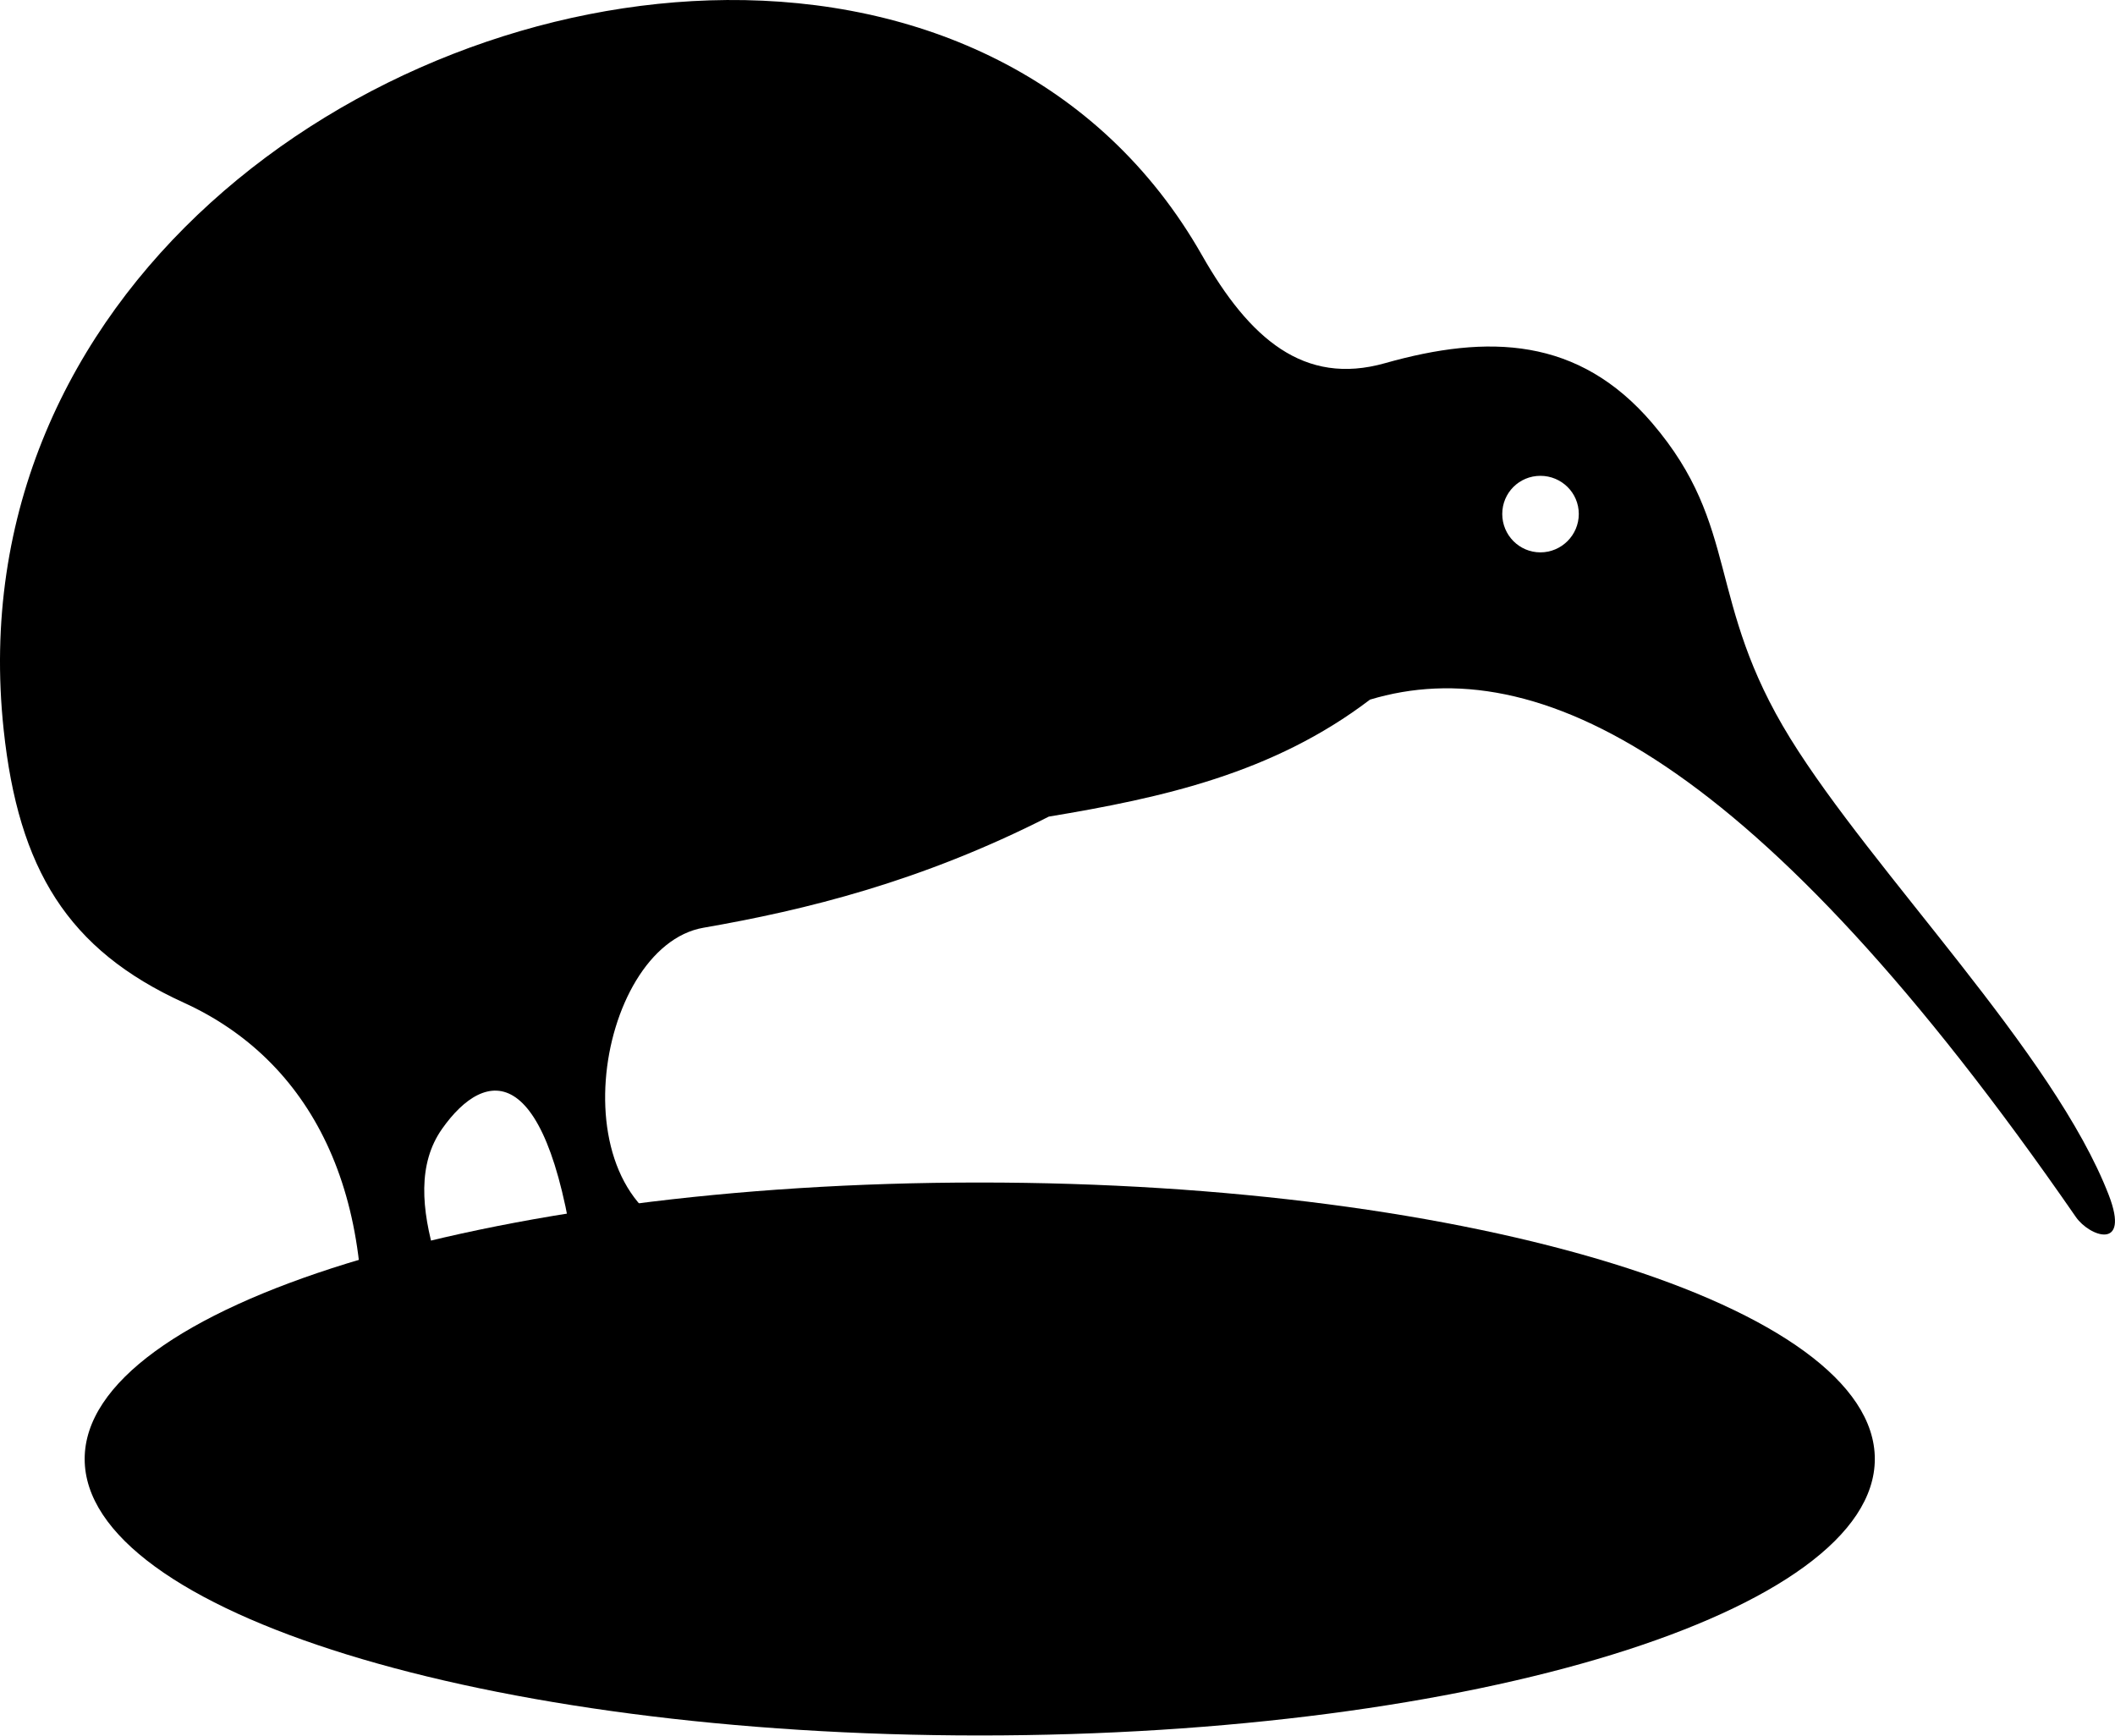
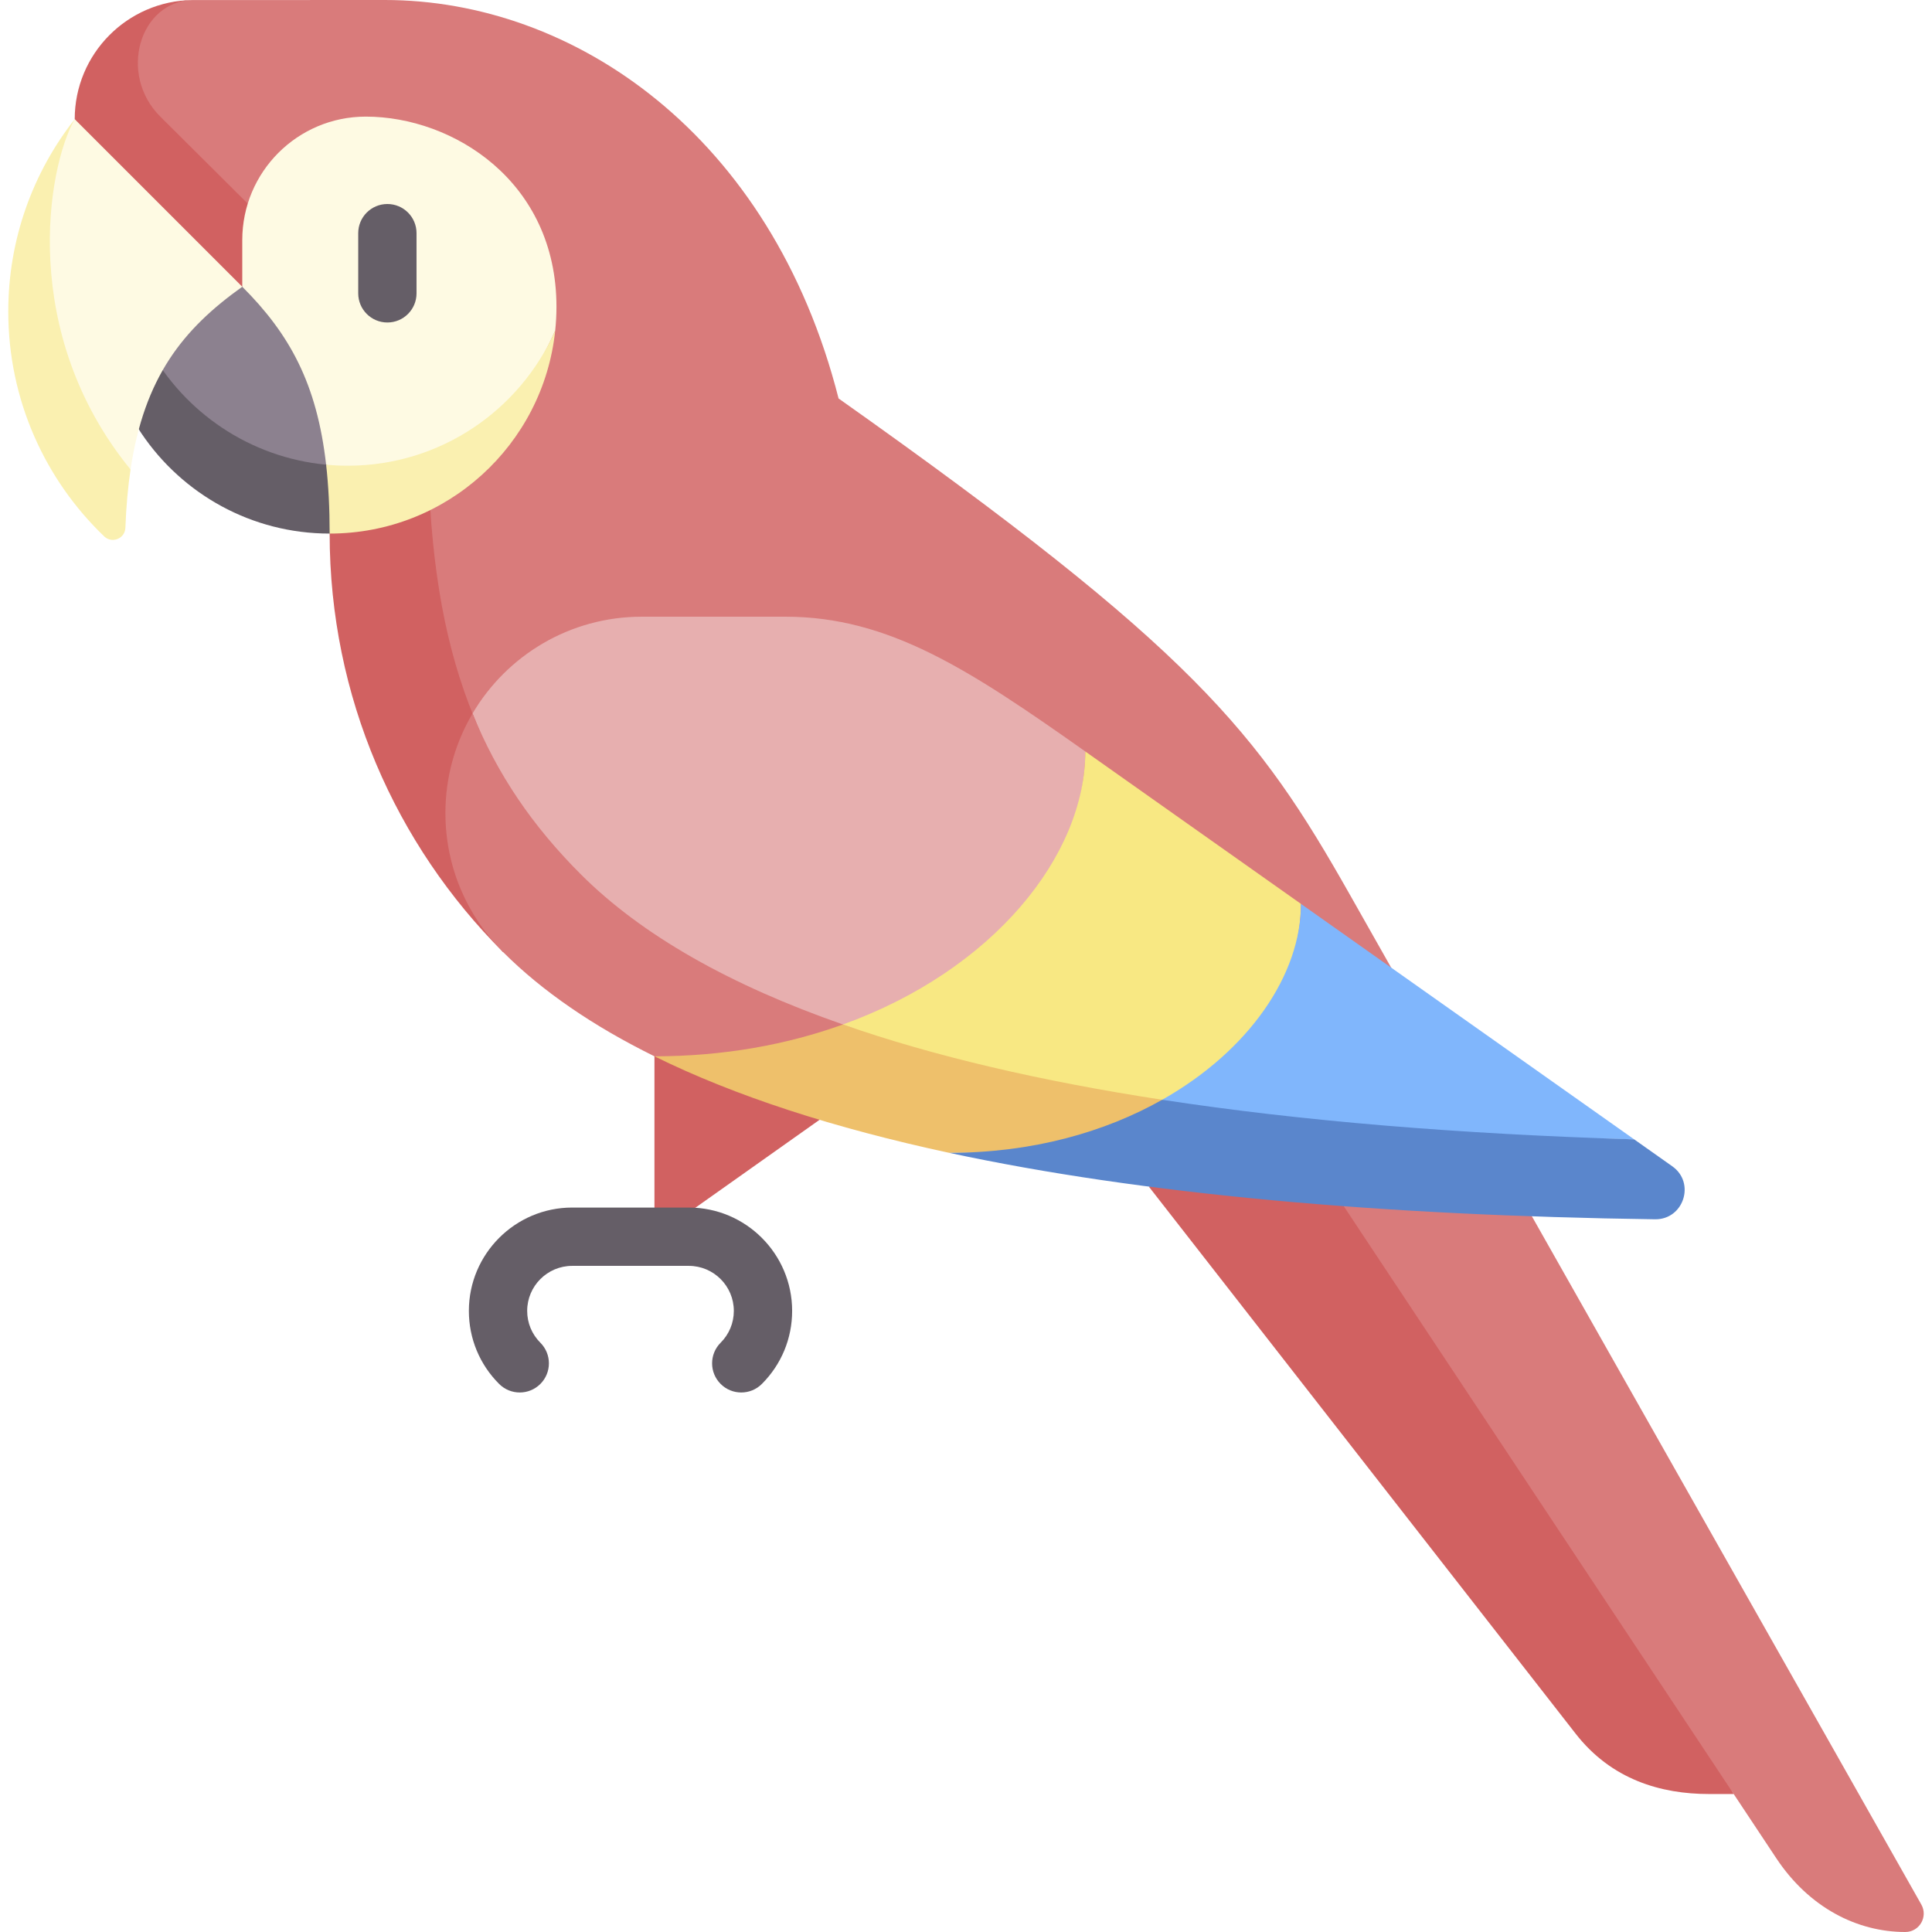
- <svg xmlns="http://www.w3.org/2000/svg" version="1.1" id="Layer_1" x="0px" y="0px" width="612px" height="502.174px" viewBox="0 65.326 612 502.174" enable-background="new 0 65.326 612 502.174" xml:space="preserve" class="logo">
-   <ellipse class="ground" cx="283.5" cy="487.5" rx="259" ry="80" />
-   <path class="kiwi" d="M210.333,65.331C104.367,66.105-12.349,150.637,1.056,276.449c4.303,40.393,18.533,63.704,52.171,79.03   c36.307,16.544,57.022,54.556,50.406,112.954c-9.935,4.88-17.405,11.031-19.132,20.015c7.531-0.17,14.943-0.312,22.59,4.341   c20.333,12.375,31.296,27.363,42.979,51.72c1.714,3.572,8.192,2.849,8.312-3.078c0.17-8.467-1.856-17.454-5.226-26.933   c-2.955-8.313,3.059-7.985,6.917-6.106c6.399,3.115,16.334,9.43,30.39,13.098c5.392,1.407,5.995-3.877,5.224-6.991   c-1.864-7.522-11.009-10.862-24.519-19.229c-4.82-2.984-0.927-9.736,5.168-8.351l20.234,2.415c3.359,0.763,4.555-6.114,0.882-7.875   c-14.198-6.804-28.897-10.098-53.864-7.799c-11.617-29.265-29.811-61.617-15.674-81.681c12.639-17.938,31.216-20.74,39.147,43.489   c-5.002,3.107-11.215,5.031-11.332,13.024c7.201-2.845,11.207-1.399,14.791,0c17.912,6.998,35.462,21.826,52.982,37.309   c3.739,3.303,8.413-1.718,6.991-6.034c-2.138-6.494-8.053-10.659-14.791-20.016c-3.239-4.495,5.03-7.045,10.886-6.876   c13.849,0.396,22.886,8.268,35.177,11.218c4.483,1.076,9.741-1.964,6.917-6.917c-3.472-6.085-13.015-9.124-19.18-13.413   c-4.357-3.029-3.025-7.132,2.697-6.602c3.905,0.361,8.478,2.271,13.908,1.767c9.946-0.925,7.717-7.169-0.883-9.566   c-19.036-5.304-39.891-6.311-61.665-5.225c-43.837-8.358-31.554-84.887,0-90.363c29.571-5.132,62.966-13.339,99.928-32.156   c32.668-5.429,64.835-12.446,92.939-33.85c48.106-14.469,111.903,16.113,204.241,149.695c3.926,5.681,15.819,9.94,9.524-6.351   c-15.893-41.125-68.176-93.328-92.13-132.085c-24.581-39.774-14.34-61.243-39.957-91.247   c-21.326-24.978-47.502-25.803-77.339-17.365c-23.461,6.634-39.234-7.117-52.98-31.273C318.42,87.525,265.838,64.927,210.333,65.331   z M445.731,203.01c6.12,0,11.112,4.919,11.112,11.038c0,6.119-4.994,11.111-11.112,11.111s-11.038-4.994-11.038-11.111   C434.693,207.929,439.613,203.01,445.731,203.01z" />
-   <filter id="pictureFilter">
-     <feGaussianBlur stdDeviation="15" />
-   </filter>
+ <svg xmlns="http://www.w3.org/2000/svg" enable-background="new 0 0 497 497" height="512" viewBox="0 0 497 497" width="512">
+   <g>
+     <path d="m168.353 265.109v53.031l47.919-33.932z" fill="#d16161" />
+     <path d="m295.529 305.248 109.772 140.703c9.223 11.853 21.942 15.555 34.342 15.555h6.343l-90.305-168.149z" fill="#d16161" />
+     <path d="m374.666 278.597c44.219 78.143 119.587 211.333 119.587 211.333 1.787 3.158-.494 7.07-4.123 7.07-12.349 0-24.763-6.245-33.216-19.02l-111.24-167.688z" fill="#d97b7b" />
+     <path d="m98.986 0c48.456 0 99.405 34.46 116.734 102.5 91.583 64.8 107.822 85.753 131.508 127.61 5.17 9.137 15.089 26.665 27.438 48.487l-245.29-33.72c-22.316-28.332-26.641-77.04-26.641-130.714 0 0-54.467-73.192-65.493-84.163-10.922-10.867-1.353-29.983 12.247-29.983 14.602 0 41.023-.017 49.497-.017z" fill="#d97b7b" />
+     <path d="m149.376 224.876c-27.541-27.541-39.286-60.047-39.286-113.721 0-4.874-.018-12.674-.018-12.674s-57.804-57.511-68.83-68.481c-10.922-10.867-5.348-29.631 8.247-29.983-16.752.207-30.268 13.842-30.268 30.643l65.58 106.601c0 42.026 17.034 80.074 44.575 107.615l62.624 8.609c-17.377-8.164-31.684-17.668-42.624-28.609z" fill="#d16161" />
+     <path d="m216.848 273.544c38.655-13.952 62.34-53.432 62.34-80.233-29.826-21.079-50.543-34.667-77.153-34.667 0 0-23.761 0-36.94 0-18.542 0-34.741 9.997-43.527 24.89 6.359 15.733 15.503 39.038 27.809 51.343 15.781 15.781 38.557 28.578 67.471 38.667z" fill="#e7afaf" />
+     <path d="m149.376 224.876c-12.306-12.305-21.449-25.61-27.809-41.343-4.434 7.514-6.986 16.269-6.986 25.624 0 13.949 5.654 26.578 14.795 35.719 10.166 10.166 23.237 19.092 38.979 26.856 17.915 0 48.493 6.864 48.493-8.188-28.914-10.089-51.69-22.886-67.472-38.668z" fill="#d97b7b" />
+     <path d="m216.848 263.544c23.477 8.192 51.004 24.597 82.121 29.364 22.449-12.683 35.703-42.278 35.703-60.387l-55.484-39.211c-.001 26.802-23.685 56.282-62.34 70.234z" fill="#f8e883" />
+     <path d="m216.848 263.544c-14.271 5.15-30.578 8.188-48.493 8.188 20.785 10.251 46.235 18.471 75.82 24.83 21.465-.002 54.794 0 54.794-13.654-31.118-4.767-58.645-11.172-82.121-19.364z" fill="#eec06b" />
+     <path d="m298.969 282.908c39.806 15.375 76.625 8.826 121.42 10.189l-85.717-60.576c0 18.109-13.254 37.705-35.703 50.387z" fill="#80b6fc" />
+     <path d="m430.187 300.022-9.799-6.925c-44.795-1.364-85.5-4.686-121.42-10.189-14.698 8.304-33.329 13.652-54.794 13.654 49.681 10.679 111.023 16.112 181.564 17.096 7.376.103 10.473-9.378 4.449-13.636z" fill="#5a86cc" />
+     <path d="m62.324 73.764c-12.549 0-21.218 4.667-25.941 11.209 0 0-1.737 11.869 2.164 17.048 22.875 30.366 51.723 17.76 52.127 17.752.994-19.489-8.556-46.009-28.35-46.009z" fill="#8c818f" />
+     <path d="m41.086 94.088c-1.463-2.164-3.142-5.282-4.703-9.115-5.601 7.758-5.647 18.156.042 26.573 10.486 15.515 28.239 25.715 48.376 25.715 3.539-3.499 5.489-9.972 5.873-17.489-.404.008-.806.031-1.212.031-20.137 0-37.89-10.2-48.376-25.715z" fill="#655e67" />
+     <path d="m142.824 85.05c.21-2.017.322-4.063.322-6.135 0-32.255-26.617-48.915-49.057-48.915-17.543 0-31.765 14.221-31.765 31.764v12c12.148 12.148 19.2 24.878 21.568 45.776 1.833.173 3.69 10.263 5.569 10.263 23.825 0 44.3-24.286 53.363-44.753z" fill="#fefae3" />
+     <path d="m89.462 119.803c-1.879 0-3.736-.089-5.569-.263.604 5.335.908 11.193.908 17.721 30.151 0 54.956-22.872 58.023-52.211-9.063 20.467-29.538 34.753-53.362 34.753z" fill="#faf0b0" />
+     <path d="m62.324 73.764c-15.249-15.25-43.103-43.104-43.103-43.104-9.438 13.173-22.801 66.507 14.362 90.118 3.535-23.741 13.471-36.133 28.741-47.014z" fill="#fefae3" />
+     <path d="m32.257 135.772c.201-5.463.648-10.437 1.326-14.994-28.708-35.13-21.506-77.56-14.362-90.118-10.708 13.625-17.095 30.807-17.095 49.481 0 22.733 9.465 43.256 24.671 57.842 2.017 1.934 5.357.583 5.46-2.211z" fill="#faf0b0" />
+     <g fill="#655e67">
+       <path d="m99.651 82.96c-4.143 0-7.5-3.358-7.5-7.5v-15.48c0-4.142 3.357-7.5 7.5-7.5s7.5 3.358 7.5 7.5v15.48c0 4.142-3.357 7.5-7.5 7.5z" />
+       <path d="m195.988 356.015c-2.929 2.929-7.678 2.928-10.606-.001-2.929-2.929-2.929-7.678.001-10.606 2.187-2.186 3.391-5.094 3.391-8.188 0-6.385-5.194-11.58-11.579-11.58h-30c-6.386 0-11.58 5.195-11.58 11.58 0 3.094 1.204 6.001 3.391 8.188 2.93 2.929 2.93 7.678.001 10.606-2.93 2.93-7.677 2.93-10.606.001-5.021-5.02-7.785-11.694-7.785-18.795 0-14.656 11.924-26.58 26.58-26.58h30c14.656 0 26.579 11.924 26.579 26.58-.002 7.101-2.766 13.776-7.787 18.795z" />
+     </g>
+   </g>
</svg>
